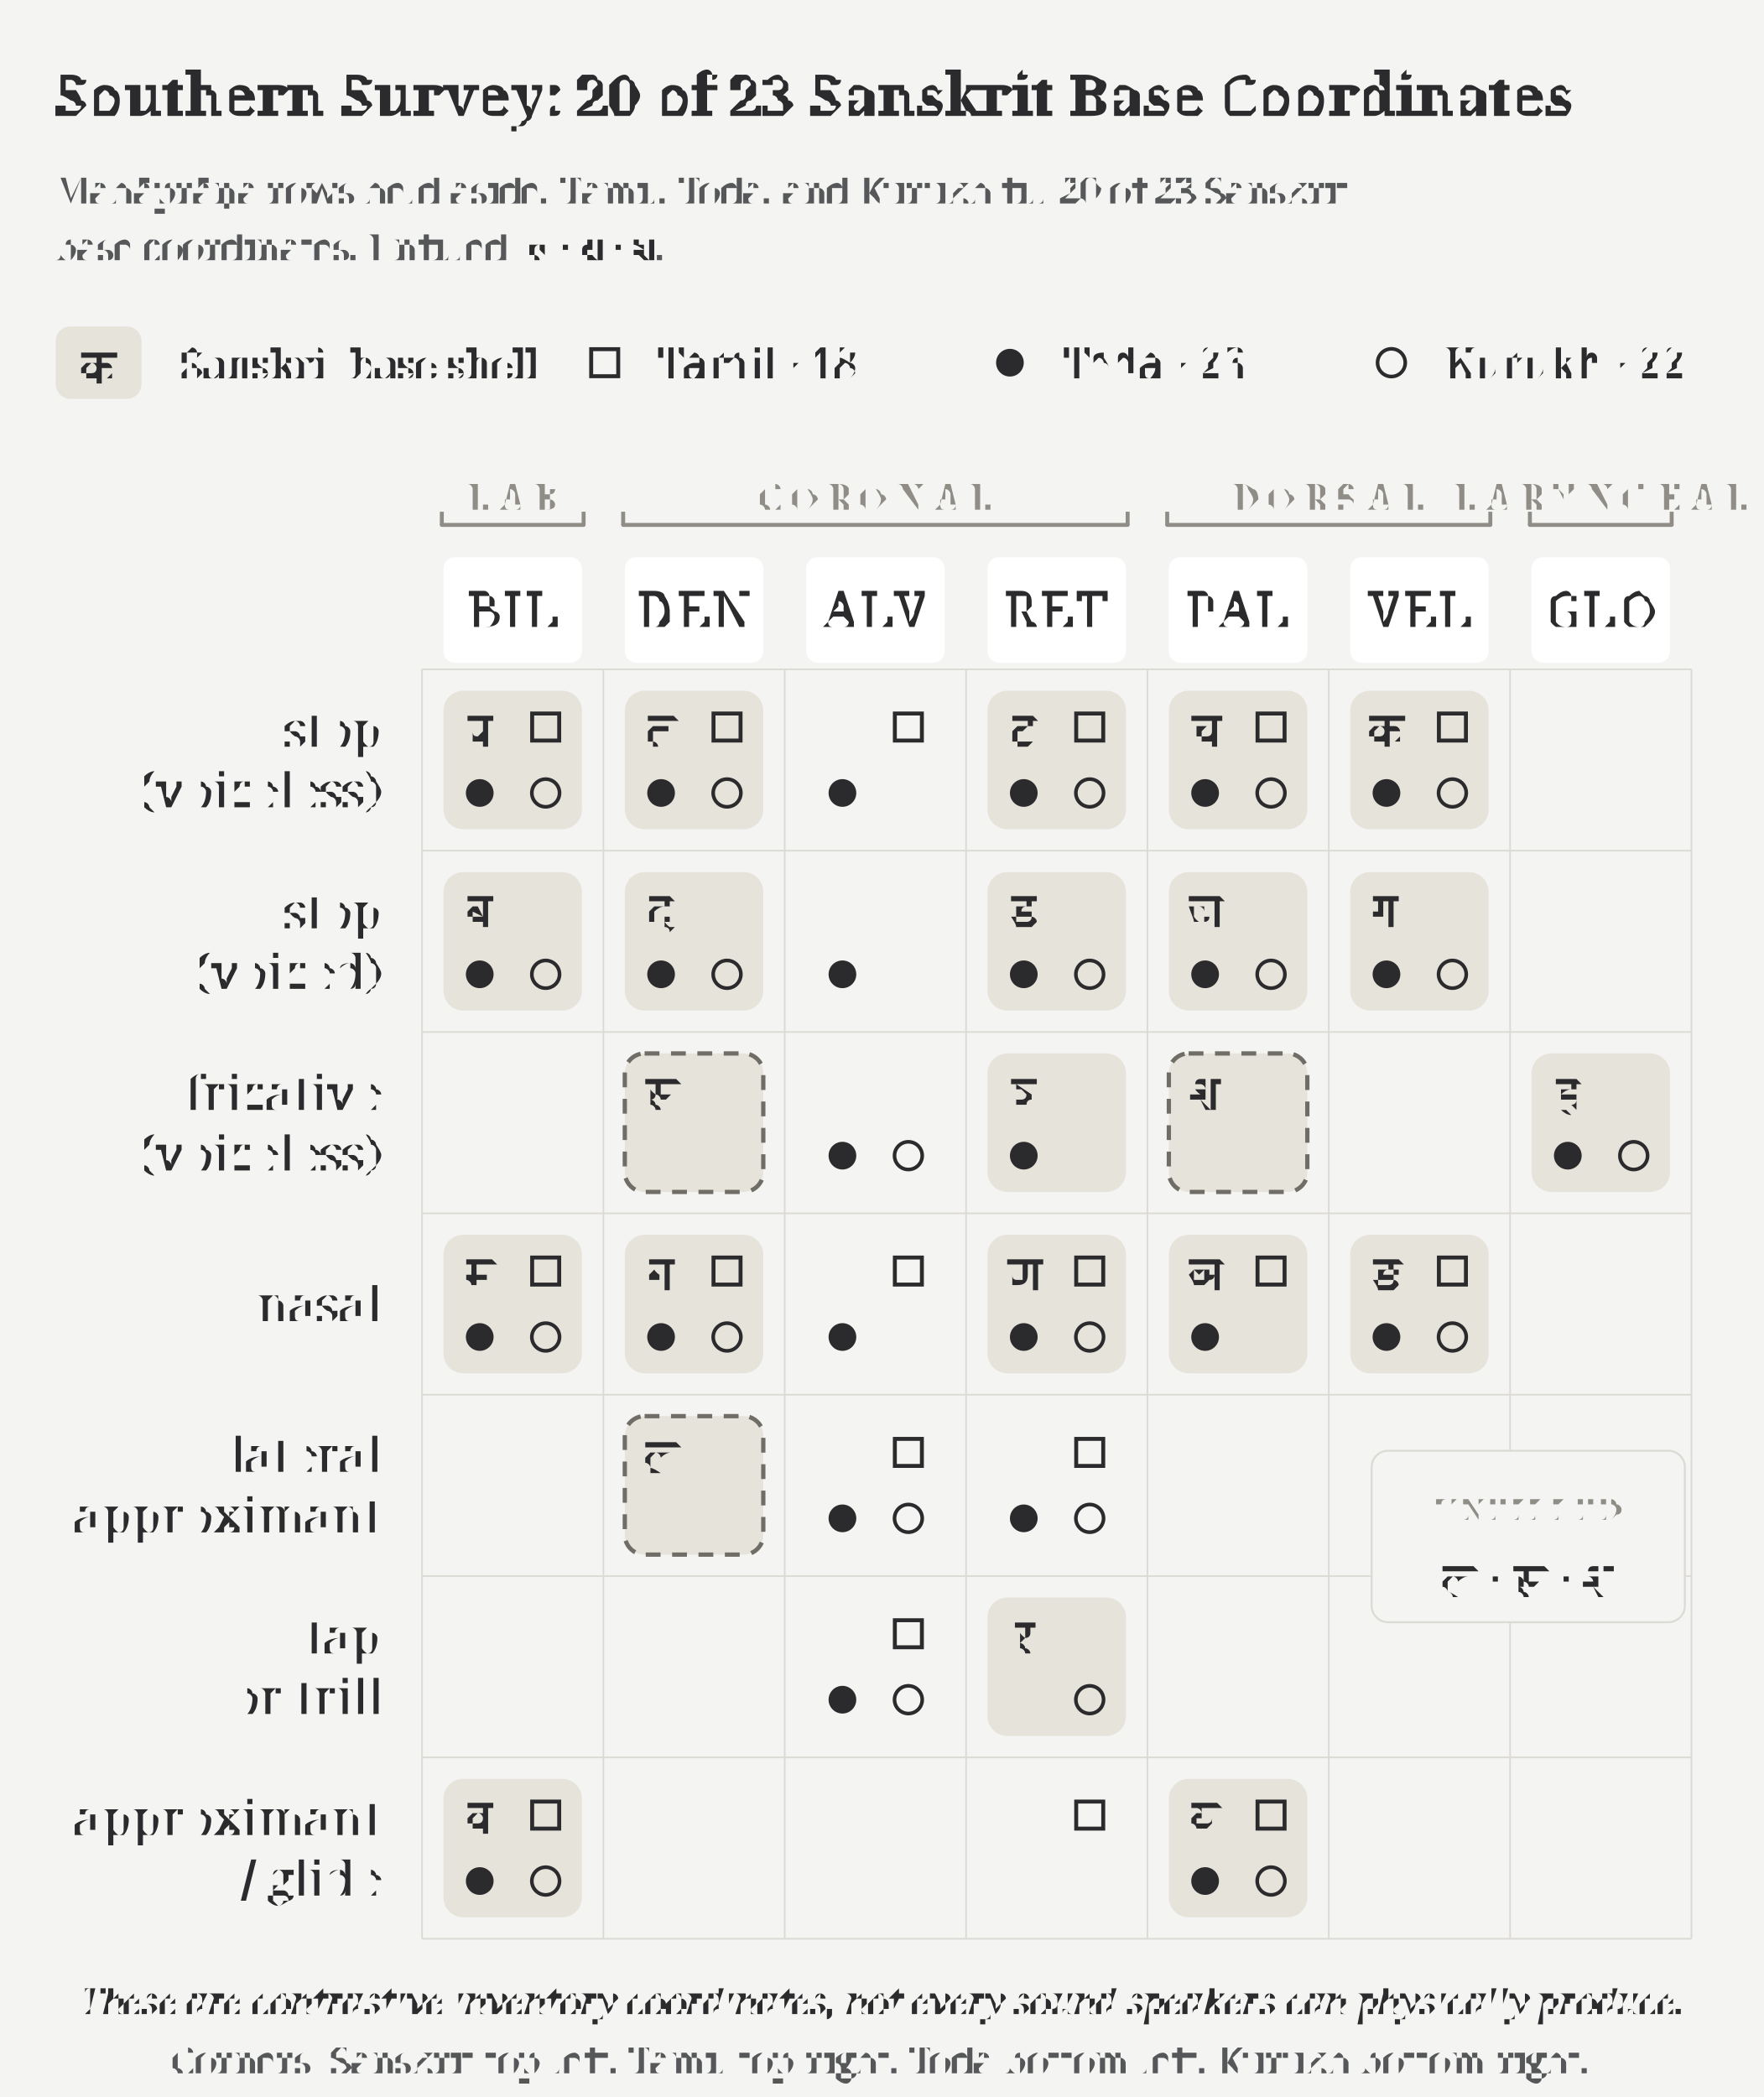
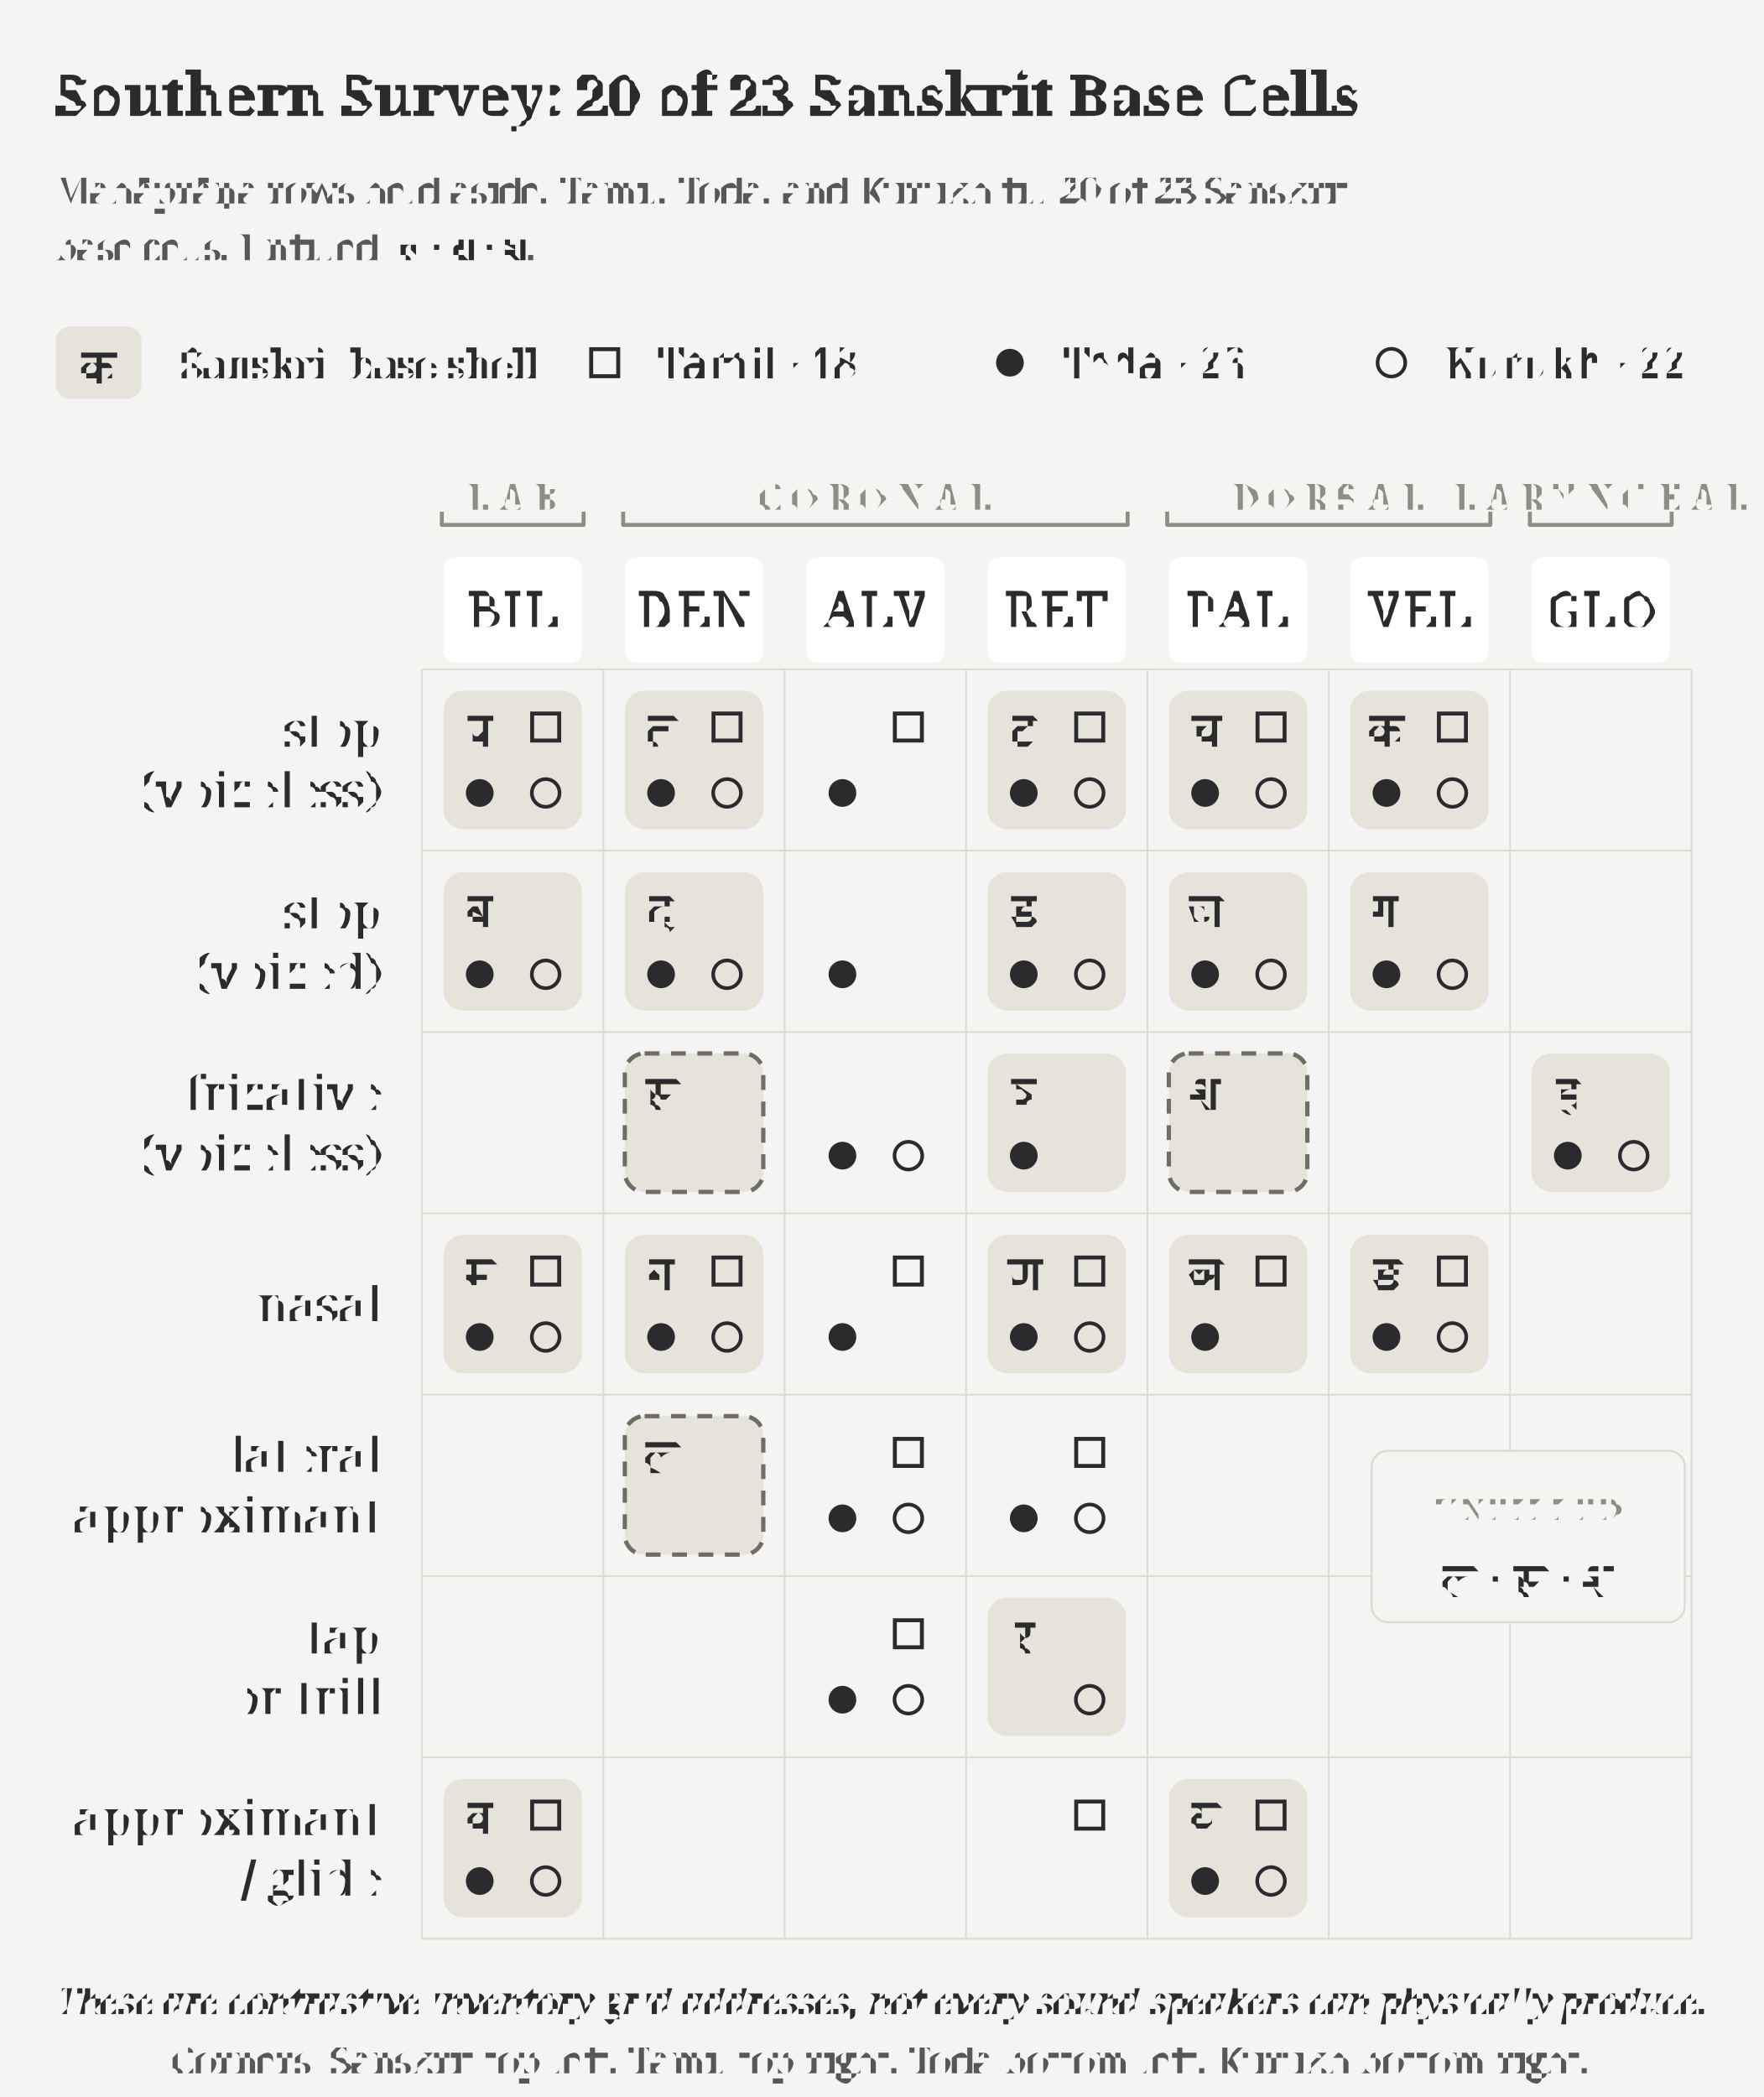
<svg xmlns="http://www.w3.org/2000/svg" width="5.35in" height="6.36in" viewBox="0 0 5.35 6.36" data-om-id="4f10f505:12">
  <rect x="0" y="0" width="5.35" height="6.36" fill="#f4f4f3" data-om-id="4f10f505:13" />
-   <text x="0.169" y="0.35" font-size="0.175" font-weight="600" fill="#2b2b2d" font-family="'Gentium Book Plus', Charter, 'Charis SIL', Georgia, serif" data-om-id="4f10f505:14">Southern Survey: 20 of 23 Sanskrit Base Coordinates</text>
+   <text x="0.169" y="0.35" font-size="0.175" font-weight="600" fill="#2b2b2d" font-family="'Gentium Book Plus', Charter, 'Charis SIL', Georgia, serif" data-om-id="4f10f505:14">Southern Survey: 20 of 23 Sanskrit Base Cells</text>
  <text x="0.169" y="0.615" font-size="0.111" fill="#555759" font-family="'Gentium Book Plus', Charter, 'Charis SIL', Georgia, serif" data-om-id="4f10f505:15">Mahāprāṇa rows held aside. Tamil, Toda, and Kurukh fill 20 of 23 Sanskrit</text>
-   <text x="0.169" y="0.79" font-size="0.111" fill="#555759" font-family="'Gentium Book Plus', Charter, 'Charis SIL', Georgia, serif" data-om-id="4f10f505:16">base coordinates. Unfilled: <tspan font-family="'Adobe Devanagari', 'Noto Serif Devanagari', 'Kohinoor Devanagari', 'Devanagari MT', serif" fill="#2b2b2d" data-om-id="4f10f505:17">ल · स · श</tspan>.</text>
+   <text x="0.169" y="0.79" font-size="0.111" fill="#555759" font-family="'Gentium Book Plus', Charter, 'Charis SIL', Georgia, serif" data-om-id="4f10f505:16">base cells. Unfilled: <tspan font-family="'Adobe Devanagari', 'Noto Serif Devanagari', 'Kohinoor Devanagari', 'Devanagari MT', serif" fill="#2b2b2d" data-om-id="4f10f505:17">ल · स · श</tspan>.</text>
  <g transform="translate(0, 0.71)" data-om-id="4f10f505:18">
    <rect x="1.345" y="1.385" width="0.42" height="0.42" rx="0.06" fill="#e6e3db" stroke="none" data-om-id="4f10f505:19" />
    <rect x="1.345" y="1.935" width="0.42" height="0.42" rx="0.06" fill="#e6e3db" stroke="none" data-om-id="4f10f505:20" />
    <rect x="1.345" y="3.035" width="0.42" height="0.42" rx="0.06" fill="#e6e3db" stroke="none" data-om-id="4f10f505:21" />
    <rect x="1.345" y="4.685" width="0.42" height="0.42" rx="0.06" fill="#e6e3db" stroke="none" data-om-id="4f10f505:22" />
    <rect x="1.895" y="1.385" width="0.42" height="0.42" rx="0.06" fill="#e6e3db" stroke="none" data-om-id="4f10f505:23" />
    <rect x="1.895" y="1.935" width="0.42" height="0.42" rx="0.06" fill="#e6e3db" stroke="none" data-om-id="4f10f505:24" />
    <rect x="1.895" y="2.485" width="0.42" height="0.42" rx="0.06" fill="#e6e3db" stroke="none" data-om-id="4f10f505:25" />
    <rect x="1.895" y="3.035" width="0.42" height="0.42" rx="0.06" fill="#e6e3db" stroke="none" data-om-id="4f10f505:26" />
    <rect x="1.895" y="3.585" width="0.42" height="0.42" rx="0.06" fill="#e6e3db" stroke="none" data-om-id="4f10f505:27" />
    <rect x="2.995" y="1.385" width="0.42" height="0.42" rx="0.06" fill="#e6e3db" stroke="none" data-om-id="4f10f505:28" />
    <rect x="2.995" y="1.935" width="0.42" height="0.42" rx="0.06" fill="#e6e3db" stroke="none" data-om-id="4f10f505:29" />
    <rect x="2.995" y="2.485" width="0.42" height="0.42" rx="0.06" fill="#e6e3db" stroke="none" data-om-id="4f10f505:30" />
    <rect x="2.995" y="3.035" width="0.42" height="0.42" rx="0.06" fill="#e6e3db" stroke="none" data-om-id="4f10f505:31" />
    <rect x="2.995" y="4.135" width="0.42" height="0.42" rx="0.06" fill="#e6e3db" stroke="none" data-om-id="4f10f505:32" />
    <rect x="3.545" y="1.385" width="0.42" height="0.42" rx="0.06" fill="#e6e3db" stroke="none" data-om-id="4f10f505:33" />
    <rect x="3.545" y="1.935" width="0.42" height="0.42" rx="0.06" fill="#e6e3db" stroke="none" data-om-id="4f10f505:34" />
    <rect x="3.545" y="2.485" width="0.42" height="0.42" rx="0.06" fill="#e6e3db" stroke="none" data-om-id="4f10f505:35" />
    <rect x="3.545" y="3.035" width="0.42" height="0.42" rx="0.06" fill="#e6e3db" stroke="none" data-om-id="4f10f505:36" />
    <rect x="3.545" y="4.685" width="0.42" height="0.42" rx="0.06" fill="#e6e3db" stroke="none" data-om-id="4f10f505:37" />
    <rect x="4.095" y="1.385" width="0.42" height="0.42" rx="0.06" fill="#e6e3db" stroke="none" data-om-id="4f10f505:38" />
    <rect x="4.095" y="1.935" width="0.42" height="0.42" rx="0.06" fill="#e6e3db" stroke="none" data-om-id="4f10f505:39" />
    <rect x="4.095" y="3.035" width="0.42" height="0.42" rx="0.06" fill="#e6e3db" stroke="none" data-om-id="4f10f505:40" />
    <rect x="4.645" y="2.485" width="0.42" height="0.42" rx="0.06" fill="#e6e3db" stroke="none" data-om-id="4f10f505:41" />
    <rect x="0.169" y="0.28" width="0.26" height="0.22" rx="0.045" fill="#e6e3db" stroke="none" data-om-id="4f10f505:42" />
    <text x="0.299" y="0.39" text-anchor="middle" dominant-baseline="middle" font-size="0.149" fill="#2b2b2d" font-family="'Adobe Devanagari', 'Noto Serif Devanagari', 'Kohinoor Devanagari', 'Devanagari MT', serif" data-om-id="4f10f505:43">क</text>
    <text x="0.549" y="0.436" font-size="0.122" fill="#2b2b2d" font-family="'Gentium Book Plus', Charter, 'Charis SIL', Georgia, serif" data-om-id="4f10f505:44">Sanskrit base shell</text>
    <rect x="1.793" y="0.349" width="0.082" height="0.082" fill="none" stroke="#2b2b2d" stroke-width="0.012" data-om-id="4f10f505:45" />
    <text x="1.995" y="0.436" font-size="0.132" fill="#2b2b2d" font-family="'Gentium Book Plus', Charter, 'Charis SIL', Georgia, serif" data-om-id="4f10f505:46">Tamil · 18</text>
    <circle cx="3.063" cy="0.39" r="0.042" fill="#2b2b2d" data-om-id="4f10f505:47" />
    <text x="3.225" y="0.436" font-size="0.132" fill="#2b2b2d" font-family="'Gentium Book Plus', Charter, 'Charis SIL', Georgia, serif" data-om-id="4f10f505:48">Toda · 26</text>
    <circle cx="4.22" cy="0.39" r="0.042" fill="none" stroke="#2b2b2d" stroke-width="0.011" data-om-id="4f10f505:49" />
    <text x="4.382" y="0.436" font-size="0.132" fill="#2b2b2d" font-family="'Gentium Book Plus', Charter, 'Charis SIL', Georgia, serif" data-om-id="4f10f505:50">Kurukh · 22</text>
    <path d="M 1.34 0.882 L 1.77 0.882" stroke="#8f8d86" stroke-width="0.012" stroke-linecap="round" data-om-id="4f10f505:51" />
    <path d="M 1.34 0.882 L 1.34 0.842" stroke="#8f8d86" stroke-width="0.012" data-om-id="4f10f505:52" />
    <path d="M 1.77 0.882 L 1.77 0.842" stroke="#8f8d86" stroke-width="0.012" data-om-id="4f10f505:53" />
    <text x="1.555" y="0.798" text-anchor="middle" dominant-baseline="middle" font-size="0.108" letter-spacing="0.030" fill="#8f8d86" font-family="'Gentium Book Plus', Charter, 'Charis SIL', Georgia, serif" data-om-id="4f10f505:54">LAB</text>
    <path d="M 1.89 0.882 L 3.42 0.882" stroke="#8f8d86" stroke-width="0.012" stroke-linecap="round" data-om-id="4f10f505:55" />
    <path d="M 1.89 0.882 L 1.89 0.842" stroke="#8f8d86" stroke-width="0.012" data-om-id="4f10f505:56" />
    <path d="M 3.42 0.882 L 3.42 0.842" stroke="#8f8d86" stroke-width="0.012" data-om-id="4f10f505:57" />
    <text x="2.655" y="0.798" text-anchor="middle" dominant-baseline="middle" font-size="0.108" letter-spacing="0.030" fill="#8f8d86" font-family="'Gentium Book Plus', Charter, 'Charis SIL', Georgia, serif" data-om-id="4f10f505:58">CORONAL</text>
    <path d="M 3.54 0.882 L 4.52 0.882" stroke="#8f8d86" stroke-width="0.012" stroke-linecap="round" data-om-id="4f10f505:59" />
    <path d="M 3.54 0.882 L 3.54 0.842" stroke="#8f8d86" stroke-width="0.012" data-om-id="4f10f505:60" />
    <path d="M 4.52 0.882 L 4.52 0.842" stroke="#8f8d86" stroke-width="0.012" data-om-id="4f10f505:61" />
    <text x="4.03" y="0.798" text-anchor="middle" dominant-baseline="middle" font-size="0.108" letter-spacing="0.030" fill="#8f8d86" font-family="'Gentium Book Plus', Charter, 'Charis SIL', Georgia, serif" data-om-id="4f10f505:62">DORSAL</text>
    <path d="M 4.64 0.882 L 5.07 0.882" stroke="#8f8d86" stroke-width="0.012" stroke-linecap="round" data-om-id="4f10f505:63" />
    <path d="M 4.64 0.882 L 4.64 0.842" stroke="#8f8d86" stroke-width="0.012" data-om-id="4f10f505:64" />
    <path d="M 5.07 0.882 L 5.07 0.842" stroke="#8f8d86" stroke-width="0.012" data-om-id="4f10f505:65" />
    <text x="4.855" y="0.798" text-anchor="middle" dominant-baseline="middle" font-size="0.108" letter-spacing="0.030" fill="#8f8d86" font-family="'Gentium Book Plus', Charter, 'Charis SIL', Georgia, serif" data-om-id="4f10f505:66">LARYNGEAL</text>
    <rect x="1.345" y="0.98" width="0.42" height="0.32" rx="0.035" fill="#ffffff" stroke="none" data-om-id="4f10f505:67" />
    <text x="1.555" y="1.14" text-anchor="middle" dominant-baseline="middle" font-size="0.149" letter-spacing="0.012" fill="#2b2b2d" font-family="'Gentium Book Plus', Charter, 'Charis SIL', Georgia, serif" data-om-id="4f10f505:68">BIL</text>
    <rect x="1.895" y="0.98" width="0.42" height="0.32" rx="0.035" fill="#ffffff" stroke="none" data-om-id="4f10f505:69" />
    <text x="2.105" y="1.14" text-anchor="middle" dominant-baseline="middle" font-size="0.149" letter-spacing="0.012" fill="#2b2b2d" font-family="'Gentium Book Plus', Charter, 'Charis SIL', Georgia, serif" data-om-id="4f10f505:70">DEN</text>
    <rect x="2.445" y="0.98" width="0.42" height="0.32" rx="0.035" fill="#ffffff" stroke="none" data-om-id="4f10f505:71" />
    <text x="2.655" y="1.14" text-anchor="middle" dominant-baseline="middle" font-size="0.149" letter-spacing="0.012" fill="#2b2b2d" font-family="'Gentium Book Plus', Charter, 'Charis SIL', Georgia, serif" data-om-id="4f10f505:72">ALV</text>
    <rect x="2.995" y="0.98" width="0.42" height="0.32" rx="0.035" fill="#ffffff" stroke="none" data-om-id="4f10f505:73" />
    <text x="3.205" y="1.14" text-anchor="middle" dominant-baseline="middle" font-size="0.149" letter-spacing="0.012" fill="#2b2b2d" font-family="'Gentium Book Plus', Charter, 'Charis SIL', Georgia, serif" data-om-id="4f10f505:74">RET</text>
    <rect x="3.545" y="0.98" width="0.42" height="0.32" rx="0.035" fill="#ffffff" stroke="none" data-om-id="4f10f505:75" />
    <text x="3.755" y="1.14" text-anchor="middle" dominant-baseline="middle" font-size="0.149" letter-spacing="0.012" fill="#2b2b2d" font-family="'Gentium Book Plus', Charter, 'Charis SIL', Georgia, serif" data-om-id="4f10f505:76">PAL</text>
    <rect x="4.095" y="0.98" width="0.42" height="0.32" rx="0.035" fill="#ffffff" stroke="none" data-om-id="4f10f505:77" />
    <text x="4.305" y="1.14" text-anchor="middle" dominant-baseline="middle" font-size="0.149" letter-spacing="0.012" fill="#2b2b2d" font-family="'Gentium Book Plus', Charter, 'Charis SIL', Georgia, serif" data-om-id="4f10f505:78">VEL</text>
    <rect x="4.645" y="0.98" width="0.42" height="0.32" rx="0.035" fill="#ffffff" stroke="none" data-om-id="4f10f505:79" />
    <text x="4.855" y="1.14" text-anchor="middle" dominant-baseline="middle" font-size="0.149" letter-spacing="0.012" fill="#2b2b2d" font-family="'Gentium Book Plus', Charter, 'Charis SIL', Georgia, serif" data-om-id="4f10f505:80">GLO</text>
    <line x1="1.28" y1="1.32" x2="1.28" y2="5.17" stroke="#dcdad4" stroke-width="0.005" data-om-id="4f10f505:81" />
    <line x1="1.83" y1="1.32" x2="1.83" y2="5.17" stroke="#dcdad4" stroke-width="0.005" data-om-id="4f10f505:82" />
    <line x1="2.38" y1="1.32" x2="2.38" y2="5.17" stroke="#dcdad4" stroke-width="0.005" data-om-id="4f10f505:83" />
    <line x1="2.93" y1="1.32" x2="2.93" y2="5.17" stroke="#dcdad4" stroke-width="0.005" data-om-id="4f10f505:84" />
    <line x1="3.48" y1="1.32" x2="3.48" y2="5.17" stroke="#dcdad4" stroke-width="0.005" data-om-id="4f10f505:85" />
    <line x1="4.03" y1="1.32" x2="4.03" y2="5.17" stroke="#dcdad4" stroke-width="0.005" data-om-id="4f10f505:86" />
    <line x1="4.58" y1="1.32" x2="4.58" y2="5.17" stroke="#dcdad4" stroke-width="0.005" data-om-id="4f10f505:87" />
    <line x1="5.13" y1="1.32" x2="5.13" y2="5.17" stroke="#dcdad4" stroke-width="0.005" data-om-id="4f10f505:88" />
    <line x1="1.28" y1="1.32" x2="5.13" y2="1.32" stroke="#dcdad4" stroke-width="0.005" data-om-id="4f10f505:89" />
    <line x1="1.28" y1="1.87" x2="5.13" y2="1.87" stroke="#dcdad4" stroke-width="0.005" data-om-id="4f10f505:90" />
    <line x1="1.28" y1="2.42" x2="5.13" y2="2.42" stroke="#dcdad4" stroke-width="0.005" data-om-id="4f10f505:91" />
    <line x1="1.28" y1="2.97" x2="5.13" y2="2.97" stroke="#dcdad4" stroke-width="0.005" data-om-id="4f10f505:92" />
    <line x1="1.28" y1="3.52" x2="5.13" y2="3.52" stroke="#dcdad4" stroke-width="0.005" data-om-id="4f10f505:93" />
    <line x1="1.28" y1="4.07" x2="5.13" y2="4.07" stroke="#dcdad4" stroke-width="0.005" data-om-id="4f10f505:94" />
    <line x1="1.28" y1="4.62" x2="5.13" y2="4.62" stroke="#dcdad4" stroke-width="0.005" data-om-id="4f10f505:95" />
    <line x1="1.28" y1="5.17" x2="5.13" y2="5.17" stroke="#dcdad4" stroke-width="0.005" data-om-id="4f10f505:96" />
    <text x="1.16" y="1.503" text-anchor="end" dominant-baseline="middle" font-size="0.149" fill="#2b2b2d" font-family="'Gentium Book Plus', Charter, 'Charis SIL', Georgia, serif" data-om-id="4f10f505:97">stop</text>
    <text x="1.16" y="1.687" text-anchor="end" dominant-baseline="middle" font-size="0.149" fill="#2b2b2d" font-family="'Gentium Book Plus', Charter, 'Charis SIL', Georgia, serif" data-om-id="4f10f505:98">(voiceless)</text>
    <text x="1.16" y="2.053" text-anchor="end" dominant-baseline="middle" font-size="0.149" fill="#2b2b2d" font-family="'Gentium Book Plus', Charter, 'Charis SIL', Georgia, serif" data-om-id="4f10f505:99">stop</text>
    <text x="1.16" y="2.237" text-anchor="end" dominant-baseline="middle" font-size="0.149" fill="#2b2b2d" font-family="'Gentium Book Plus', Charter, 'Charis SIL', Georgia, serif" data-om-id="4f10f505:100">(voiced)</text>
    <text x="1.16" y="2.603" text-anchor="end" dominant-baseline="middle" font-size="0.149" fill="#2b2b2d" font-family="'Gentium Book Plus', Charter, 'Charis SIL', Georgia, serif" data-om-id="4f10f505:101">fricative</text>
    <text x="1.16" y="2.787" text-anchor="end" dominant-baseline="middle" font-size="0.149" fill="#2b2b2d" font-family="'Gentium Book Plus', Charter, 'Charis SIL', Georgia, serif" data-om-id="4f10f505:102">(voiceless)</text>
    <text x="1.16" y="3.245" text-anchor="end" dominant-baseline="middle" font-size="0.149" fill="#2b2b2d" font-family="'Gentium Book Plus', Charter, 'Charis SIL', Georgia, serif" data-om-id="4f10f505:103">nasal</text>
    <text x="1.16" y="3.703" text-anchor="end" dominant-baseline="middle" font-size="0.149" fill="#2b2b2d" font-family="'Gentium Book Plus', Charter, 'Charis SIL', Georgia, serif" data-om-id="4f10f505:104">lateral</text>
    <text x="1.16" y="3.887" text-anchor="end" dominant-baseline="middle" font-size="0.149" fill="#2b2b2d" font-family="'Gentium Book Plus', Charter, 'Charis SIL', Georgia, serif" data-om-id="4f10f505:105">approximant</text>
    <text x="1.16" y="4.253" text-anchor="end" dominant-baseline="middle" font-size="0.149" fill="#2b2b2d" font-family="'Gentium Book Plus', Charter, 'Charis SIL', Georgia, serif" data-om-id="4f10f505:106">tap</text>
    <text x="1.16" y="4.437" text-anchor="end" dominant-baseline="middle" font-size="0.149" fill="#2b2b2d" font-family="'Gentium Book Plus', Charter, 'Charis SIL', Georgia, serif" data-om-id="4f10f505:107">or trill</text>
    <text x="1.16" y="4.803" text-anchor="end" dominant-baseline="middle" font-size="0.149" fill="#2b2b2d" font-family="'Gentium Book Plus', Charter, 'Charis SIL', Georgia, serif" data-om-id="4f10f505:108">approximant</text>
    <text x="1.16" y="4.987" text-anchor="end" dominant-baseline="middle" font-size="0.149" fill="#2b2b2d" font-family="'Gentium Book Plus', Charter, 'Charis SIL', Georgia, serif" data-om-id="4f10f505:109">/ glide</text>
    <circle cx="1.455" cy="1.695" r="0.042" fill="#2b2b2d" data-om-id="4f10f505:110" />
    <circle cx="1.455" cy="2.245" r="0.042" fill="#2b2b2d" data-om-id="4f10f505:111" />
    <circle cx="1.455" cy="3.345" r="0.042" fill="#2b2b2d" data-om-id="4f10f505:112" />
    <circle cx="1.455" cy="4.995" r="0.042" fill="#2b2b2d" data-om-id="4f10f505:113" />
    <circle cx="2.005" cy="1.695" r="0.042" fill="#2b2b2d" data-om-id="4f10f505:114" />
    <circle cx="2.005" cy="2.245" r="0.042" fill="#2b2b2d" data-om-id="4f10f505:115" />
    <circle cx="2.005" cy="3.345" r="0.042" fill="#2b2b2d" data-om-id="4f10f505:116" />
    <circle cx="2.555" cy="1.695" r="0.042" fill="#2b2b2d" data-om-id="4f10f505:117" />
    <circle cx="2.555" cy="2.245" r="0.042" fill="#2b2b2d" data-om-id="4f10f505:118" />
    <circle cx="2.555" cy="2.795" r="0.042" fill="#2b2b2d" data-om-id="4f10f505:119" />
    <circle cx="2.555" cy="3.345" r="0.042" fill="#2b2b2d" data-om-id="4f10f505:120" />
    <circle cx="2.555" cy="3.895" r="0.042" fill="#2b2b2d" data-om-id="4f10f505:121" />
    <circle cx="2.555" cy="4.445" r="0.042" fill="#2b2b2d" data-om-id="4f10f505:122" />
    <circle cx="3.105" cy="1.695" r="0.042" fill="#2b2b2d" data-om-id="4f10f505:123" />
    <circle cx="3.105" cy="2.245" r="0.042" fill="#2b2b2d" data-om-id="4f10f505:124" />
    <circle cx="3.105" cy="2.795" r="0.042" fill="#2b2b2d" data-om-id="4f10f505:125" />
    <circle cx="3.105" cy="3.345" r="0.042" fill="#2b2b2d" data-om-id="4f10f505:126" />
    <circle cx="3.105" cy="3.895" r="0.042" fill="#2b2b2d" data-om-id="4f10f505:127" />
    <circle cx="3.655" cy="1.695" r="0.042" fill="#2b2b2d" data-om-id="4f10f505:128" />
    <circle cx="3.655" cy="2.245" r="0.042" fill="#2b2b2d" data-om-id="4f10f505:129" />
    <circle cx="3.655" cy="3.345" r="0.042" fill="#2b2b2d" data-om-id="4f10f505:130" />
    <circle cx="3.655" cy="4.995" r="0.042" fill="#2b2b2d" data-om-id="4f10f505:131" />
    <circle cx="4.205" cy="1.695" r="0.042" fill="#2b2b2d" data-om-id="4f10f505:132" />
    <circle cx="4.205" cy="2.245" r="0.042" fill="#2b2b2d" data-om-id="4f10f505:133" />
    <circle cx="4.205" cy="3.345" r="0.042" fill="#2b2b2d" data-om-id="4f10f505:134" />
    <circle cx="4.755" cy="2.795" r="0.042" fill="#2b2b2d" data-om-id="4f10f505:135" />
    <circle cx="1.655" cy="1.695" r="0.042" fill="none" stroke="#2b2b2d" stroke-width="0.011" data-om-id="4f10f505:136" />
    <circle cx="1.655" cy="2.245" r="0.042" fill="none" stroke="#2b2b2d" stroke-width="0.011" data-om-id="4f10f505:137" />
    <circle cx="1.655" cy="3.345" r="0.042" fill="none" stroke="#2b2b2d" stroke-width="0.011" data-om-id="4f10f505:138" />
    <circle cx="1.655" cy="4.995" r="0.042" fill="none" stroke="#2b2b2d" stroke-width="0.011" data-om-id="4f10f505:139" />
    <circle cx="2.205" cy="1.695" r="0.042" fill="none" stroke="#2b2b2d" stroke-width="0.011" data-om-id="4f10f505:140" />
    <circle cx="2.205" cy="2.245" r="0.042" fill="none" stroke="#2b2b2d" stroke-width="0.011" data-om-id="4f10f505:141" />
    <circle cx="2.205" cy="3.345" r="0.042" fill="none" stroke="#2b2b2d" stroke-width="0.011" data-om-id="4f10f505:142" />
    <circle cx="2.755" cy="2.795" r="0.042" fill="none" stroke="#2b2b2d" stroke-width="0.011" data-om-id="4f10f505:143" />
    <circle cx="2.755" cy="3.895" r="0.042" fill="none" stroke="#2b2b2d" stroke-width="0.011" data-om-id="4f10f505:144" />
    <circle cx="2.755" cy="4.445" r="0.042" fill="none" stroke="#2b2b2d" stroke-width="0.011" data-om-id="4f10f505:145" />
    <circle cx="3.305" cy="1.695" r="0.042" fill="none" stroke="#2b2b2d" stroke-width="0.011" data-om-id="4f10f505:146" />
    <circle cx="3.305" cy="2.245" r="0.042" fill="none" stroke="#2b2b2d" stroke-width="0.011" data-om-id="4f10f505:147" />
    <circle cx="3.305" cy="3.345" r="0.042" fill="none" stroke="#2b2b2d" stroke-width="0.011" data-om-id="4f10f505:148" />
    <circle cx="3.305" cy="3.895" r="0.042" fill="none" stroke="#2b2b2d" stroke-width="0.011" data-om-id="4f10f505:149" />
    <circle cx="3.305" cy="4.445" r="0.042" fill="none" stroke="#2b2b2d" stroke-width="0.011" data-om-id="4f10f505:150" />
    <circle cx="3.855" cy="1.695" r="0.042" fill="none" stroke="#2b2b2d" stroke-width="0.011" data-om-id="4f10f505:151" />
    <circle cx="3.855" cy="2.245" r="0.042" fill="none" stroke="#2b2b2d" stroke-width="0.011" data-om-id="4f10f505:152" />
    <circle cx="3.855" cy="4.995" r="0.042" fill="none" stroke="#2b2b2d" stroke-width="0.011" data-om-id="4f10f505:153" />
    <circle cx="4.405" cy="1.695" r="0.042" fill="none" stroke="#2b2b2d" stroke-width="0.011" data-om-id="4f10f505:154" />
    <circle cx="4.405" cy="2.245" r="0.042" fill="none" stroke="#2b2b2d" stroke-width="0.011" data-om-id="4f10f505:155" />
    <circle cx="4.405" cy="3.345" r="0.042" fill="none" stroke="#2b2b2d" stroke-width="0.011" data-om-id="4f10f505:156" />
    <circle cx="4.955" cy="2.795" r="0.042" fill="none" stroke="#2b2b2d" stroke-width="0.011" data-om-id="4f10f505:157" />
    <rect x="1.614" y="1.454" width="0.082" height="0.082" fill="none" stroke="#2b2b2d" stroke-width="0.012" data-om-id="4f10f505:158" />
    <rect x="1.614" y="3.104" width="0.082" height="0.082" fill="none" stroke="#2b2b2d" stroke-width="0.012" data-om-id="4f10f505:159" />
    <rect x="1.614" y="4.754" width="0.082" height="0.082" fill="none" stroke="#2b2b2d" stroke-width="0.012" data-om-id="4f10f505:160" />
    <rect x="2.164" y="1.454" width="0.082" height="0.082" fill="none" stroke="#2b2b2d" stroke-width="0.012" data-om-id="4f10f505:161" />
    <rect x="2.164" y="3.104" width="0.082" height="0.082" fill="none" stroke="#2b2b2d" stroke-width="0.012" data-om-id="4f10f505:162" />
    <rect x="2.714" y="1.454" width="0.082" height="0.082" fill="none" stroke="#2b2b2d" stroke-width="0.012" data-om-id="4f10f505:163" />
    <rect x="2.714" y="3.104" width="0.082" height="0.082" fill="none" stroke="#2b2b2d" stroke-width="0.012" data-om-id="4f10f505:164" />
    <rect x="2.714" y="3.654" width="0.082" height="0.082" fill="none" stroke="#2b2b2d" stroke-width="0.012" data-om-id="4f10f505:165" />
    <rect x="2.714" y="4.204" width="0.082" height="0.082" fill="none" stroke="#2b2b2d" stroke-width="0.012" data-om-id="4f10f505:166" />
    <rect x="3.264" y="1.454" width="0.082" height="0.082" fill="none" stroke="#2b2b2d" stroke-width="0.012" data-om-id="4f10f505:167" />
    <rect x="3.264" y="3.104" width="0.082" height="0.082" fill="none" stroke="#2b2b2d" stroke-width="0.012" data-om-id="4f10f505:168" />
    <rect x="3.264" y="3.654" width="0.082" height="0.082" fill="none" stroke="#2b2b2d" stroke-width="0.012" data-om-id="4f10f505:169" />
    <rect x="3.264" y="4.754" width="0.082" height="0.082" fill="none" stroke="#2b2b2d" stroke-width="0.012" data-om-id="4f10f505:170" />
    <rect x="3.814" y="1.454" width="0.082" height="0.082" fill="none" stroke="#2b2b2d" stroke-width="0.012" data-om-id="4f10f505:171" />
    <rect x="3.814" y="3.104" width="0.082" height="0.082" fill="none" stroke="#2b2b2d" stroke-width="0.012" data-om-id="4f10f505:172" />
    <rect x="3.814" y="4.754" width="0.082" height="0.082" fill="none" stroke="#2b2b2d" stroke-width="0.012" data-om-id="4f10f505:173" />
    <rect x="4.364" y="1.454" width="0.082" height="0.082" fill="none" stroke="#2b2b2d" stroke-width="0.012" data-om-id="4f10f505:174" />
    <rect x="4.364" y="3.104" width="0.082" height="0.082" fill="none" stroke="#2b2b2d" stroke-width="0.012" data-om-id="4f10f505:175" />
    <text x="1.455" y="1.495" text-anchor="middle" dominant-baseline="middle" font-size="0.149" fill="#2b2b2d" font-family="'Adobe Devanagari', 'Noto Serif Devanagari', 'Kohinoor Devanagari', 'Devanagari MT', serif" data-om-id="4f10f505:176">प</text>
    <text x="1.455" y="2.045" text-anchor="middle" dominant-baseline="middle" font-size="0.149" fill="#2b2b2d" font-family="'Adobe Devanagari', 'Noto Serif Devanagari', 'Kohinoor Devanagari', 'Devanagari MT', serif" data-om-id="4f10f505:177">ब</text>
    <text x="1.455" y="3.145" text-anchor="middle" dominant-baseline="middle" font-size="0.149" fill="#2b2b2d" font-family="'Adobe Devanagari', 'Noto Serif Devanagari', 'Kohinoor Devanagari', 'Devanagari MT', serif" data-om-id="4f10f505:178">म</text>
    <text x="1.455" y="4.795" text-anchor="middle" dominant-baseline="middle" font-size="0.149" fill="#2b2b2d" font-family="'Adobe Devanagari', 'Noto Serif Devanagari', 'Kohinoor Devanagari', 'Devanagari MT', serif" data-om-id="4f10f505:179">व</text>
    <text x="2.005" y="1.495" text-anchor="middle" dominant-baseline="middle" font-size="0.149" fill="#2b2b2d" font-family="'Adobe Devanagari', 'Noto Serif Devanagari', 'Kohinoor Devanagari', 'Devanagari MT', serif" data-om-id="4f10f505:180">त</text>
    <text x="2.005" y="2.045" text-anchor="middle" dominant-baseline="middle" font-size="0.149" fill="#2b2b2d" font-family="'Adobe Devanagari', 'Noto Serif Devanagari', 'Kohinoor Devanagari', 'Devanagari MT', serif" data-om-id="4f10f505:181">द</text>
    <text x="2.005" y="2.595" text-anchor="middle" dominant-baseline="middle" font-size="0.149" fill="#2b2b2d" font-family="'Adobe Devanagari', 'Noto Serif Devanagari', 'Kohinoor Devanagari', 'Devanagari MT', serif" data-om-id="4f10f505:182">स</text>
    <text x="2.005" y="3.145" text-anchor="middle" dominant-baseline="middle" font-size="0.149" fill="#2b2b2d" font-family="'Adobe Devanagari', 'Noto Serif Devanagari', 'Kohinoor Devanagari', 'Devanagari MT', serif" data-om-id="4f10f505:183">न</text>
    <text x="2.005" y="3.695" text-anchor="middle" dominant-baseline="middle" font-size="0.149" fill="#2b2b2d" font-family="'Adobe Devanagari', 'Noto Serif Devanagari', 'Kohinoor Devanagari', 'Devanagari MT', serif" data-om-id="4f10f505:184">ल</text>
    <text x="3.105" y="1.495" text-anchor="middle" dominant-baseline="middle" font-size="0.149" fill="#2b2b2d" font-family="'Adobe Devanagari', 'Noto Serif Devanagari', 'Kohinoor Devanagari', 'Devanagari MT', serif" data-om-id="4f10f505:185">ट</text>
    <text x="3.105" y="2.045" text-anchor="middle" dominant-baseline="middle" font-size="0.149" fill="#2b2b2d" font-family="'Adobe Devanagari', 'Noto Serif Devanagari', 'Kohinoor Devanagari', 'Devanagari MT', serif" data-om-id="4f10f505:186">ड</text>
    <text x="3.105" y="2.595" text-anchor="middle" dominant-baseline="middle" font-size="0.149" fill="#2b2b2d" font-family="'Adobe Devanagari', 'Noto Serif Devanagari', 'Kohinoor Devanagari', 'Devanagari MT', serif" data-om-id="4f10f505:187">ष</text>
    <text x="3.105" y="3.145" text-anchor="middle" dominant-baseline="middle" font-size="0.149" fill="#2b2b2d" font-family="'Adobe Devanagari', 'Noto Serif Devanagari', 'Kohinoor Devanagari', 'Devanagari MT', serif" data-om-id="4f10f505:188">ण</text>
    <text x="3.105" y="4.245" text-anchor="middle" dominant-baseline="middle" font-size="0.149" fill="#2b2b2d" font-family="'Adobe Devanagari', 'Noto Serif Devanagari', 'Kohinoor Devanagari', 'Devanagari MT', serif" data-om-id="4f10f505:189">र</text>
    <text x="3.655" y="1.495" text-anchor="middle" dominant-baseline="middle" font-size="0.149" fill="#2b2b2d" font-family="'Adobe Devanagari', 'Noto Serif Devanagari', 'Kohinoor Devanagari', 'Devanagari MT', serif" data-om-id="4f10f505:190">च</text>
    <text x="3.655" y="2.045" text-anchor="middle" dominant-baseline="middle" font-size="0.149" fill="#2b2b2d" font-family="'Adobe Devanagari', 'Noto Serif Devanagari', 'Kohinoor Devanagari', 'Devanagari MT', serif" data-om-id="4f10f505:191">ज</text>
    <text x="3.655" y="2.595" text-anchor="middle" dominant-baseline="middle" font-size="0.149" fill="#2b2b2d" font-family="'Adobe Devanagari', 'Noto Serif Devanagari', 'Kohinoor Devanagari', 'Devanagari MT', serif" data-om-id="4f10f505:192">श</text>
    <text x="3.655" y="3.145" text-anchor="middle" dominant-baseline="middle" font-size="0.149" fill="#2b2b2d" font-family="'Adobe Devanagari', 'Noto Serif Devanagari', 'Kohinoor Devanagari', 'Devanagari MT', serif" data-om-id="4f10f505:193">ञ</text>
    <text x="3.655" y="4.795" text-anchor="middle" dominant-baseline="middle" font-size="0.149" fill="#2b2b2d" font-family="'Adobe Devanagari', 'Noto Serif Devanagari', 'Kohinoor Devanagari', 'Devanagari MT', serif" data-om-id="4f10f505:194">य</text>
    <text x="4.205" y="1.495" text-anchor="middle" dominant-baseline="middle" font-size="0.149" fill="#2b2b2d" font-family="'Adobe Devanagari', 'Noto Serif Devanagari', 'Kohinoor Devanagari', 'Devanagari MT', serif" data-om-id="4f10f505:195">क</text>
    <text x="4.205" y="2.045" text-anchor="middle" dominant-baseline="middle" font-size="0.149" fill="#2b2b2d" font-family="'Adobe Devanagari', 'Noto Serif Devanagari', 'Kohinoor Devanagari', 'Devanagari MT', serif" data-om-id="4f10f505:196">ग</text>
    <text x="4.205" y="3.145" text-anchor="middle" dominant-baseline="middle" font-size="0.149" fill="#2b2b2d" font-family="'Adobe Devanagari', 'Noto Serif Devanagari', 'Kohinoor Devanagari', 'Devanagari MT', serif" data-om-id="4f10f505:197">ङ</text>
    <text x="4.755" y="2.595" text-anchor="middle" dominant-baseline="middle" font-size="0.149" fill="#2b2b2d" font-family="'Adobe Devanagari', 'Noto Serif Devanagari', 'Kohinoor Devanagari', 'Devanagari MT', serif" data-om-id="4f10f505:198">ह</text>
-     <text x="2.675" y="5.4" text-anchor="middle" font-size="0.111" font-style="italic" fill="#2b2b2d" font-family="'Gentium Book Plus', Charter, 'Charis SIL', Georgia, serif" data-om-id="4f10f505:199">These are contrastive inventory coordinates, not every sound speakers can physically produce.</text>
+     <text x="2.675" y="5.4" text-anchor="middle" font-size="0.111" font-style="italic" fill="#2b2b2d" font-family="'Gentium Book Plus', Charter, 'Charis SIL', Georgia, serif" data-om-id="4f10f505:199">These are contrastive inventory grid addresses, not every sound speakers can physically produce.</text>
    <text x="2.675" y="5.58" text-anchor="middle" font-size="0.111" fill="#555759" font-family="'Gentium Book Plus', Charter, 'Charis SIL', Georgia, serif" data-om-id="4f10f505:200">Corners: Sanskrit top-left, Tamil top-right, Toda bottom-left, Kurukh bottom-right.</text>
  </g>
  <rect x="1.895" y="3.195" width="0.42" height="0.42" rx="0.06" fill="none" stroke="#6f6d66" stroke-width="0.013" stroke-dasharray="0.045 0.035" data-om-id="4f10f505:201" />
  <rect x="1.895" y="4.295" width="0.42" height="0.42" rx="0.06" fill="none" stroke="#6f6d66" stroke-width="0.013" stroke-dasharray="0.045 0.035" data-om-id="4f10f505:202" />
  <rect x="3.545" y="3.195" width="0.42" height="0.42" rx="0.06" fill="none" stroke="#6f6d66" stroke-width="0.013" stroke-dasharray="0.045 0.035" data-om-id="4f10f505:203" />
  <rect x="4.16" y="4.4" width="0.95" height="0.52" rx="0.05" fill="#f4f4f3" stroke="#dcdad4" stroke-width="0.006" data-om-id="4f10f505:204" />
  <text x="4.635" y="4.61" text-anchor="middle" font-size="0.085" letter-spacing="0.020" fill="#8f8d86" font-family="'Gentium Book Plus', Charter, 'Charis SIL', Georgia, serif" data-om-id="4f10f505:205">UNFILLED</text>
  <text x="4.635" y="4.845" text-anchor="middle" font-size="0.150" fill="#2b2b2d" font-family="'Adobe Devanagari', 'Noto Serif Devanagari', 'Kohinoor Devanagari', 'Devanagari MT', serif" data-om-id="4f10f505:206">ल · स · श</text>
</svg>
